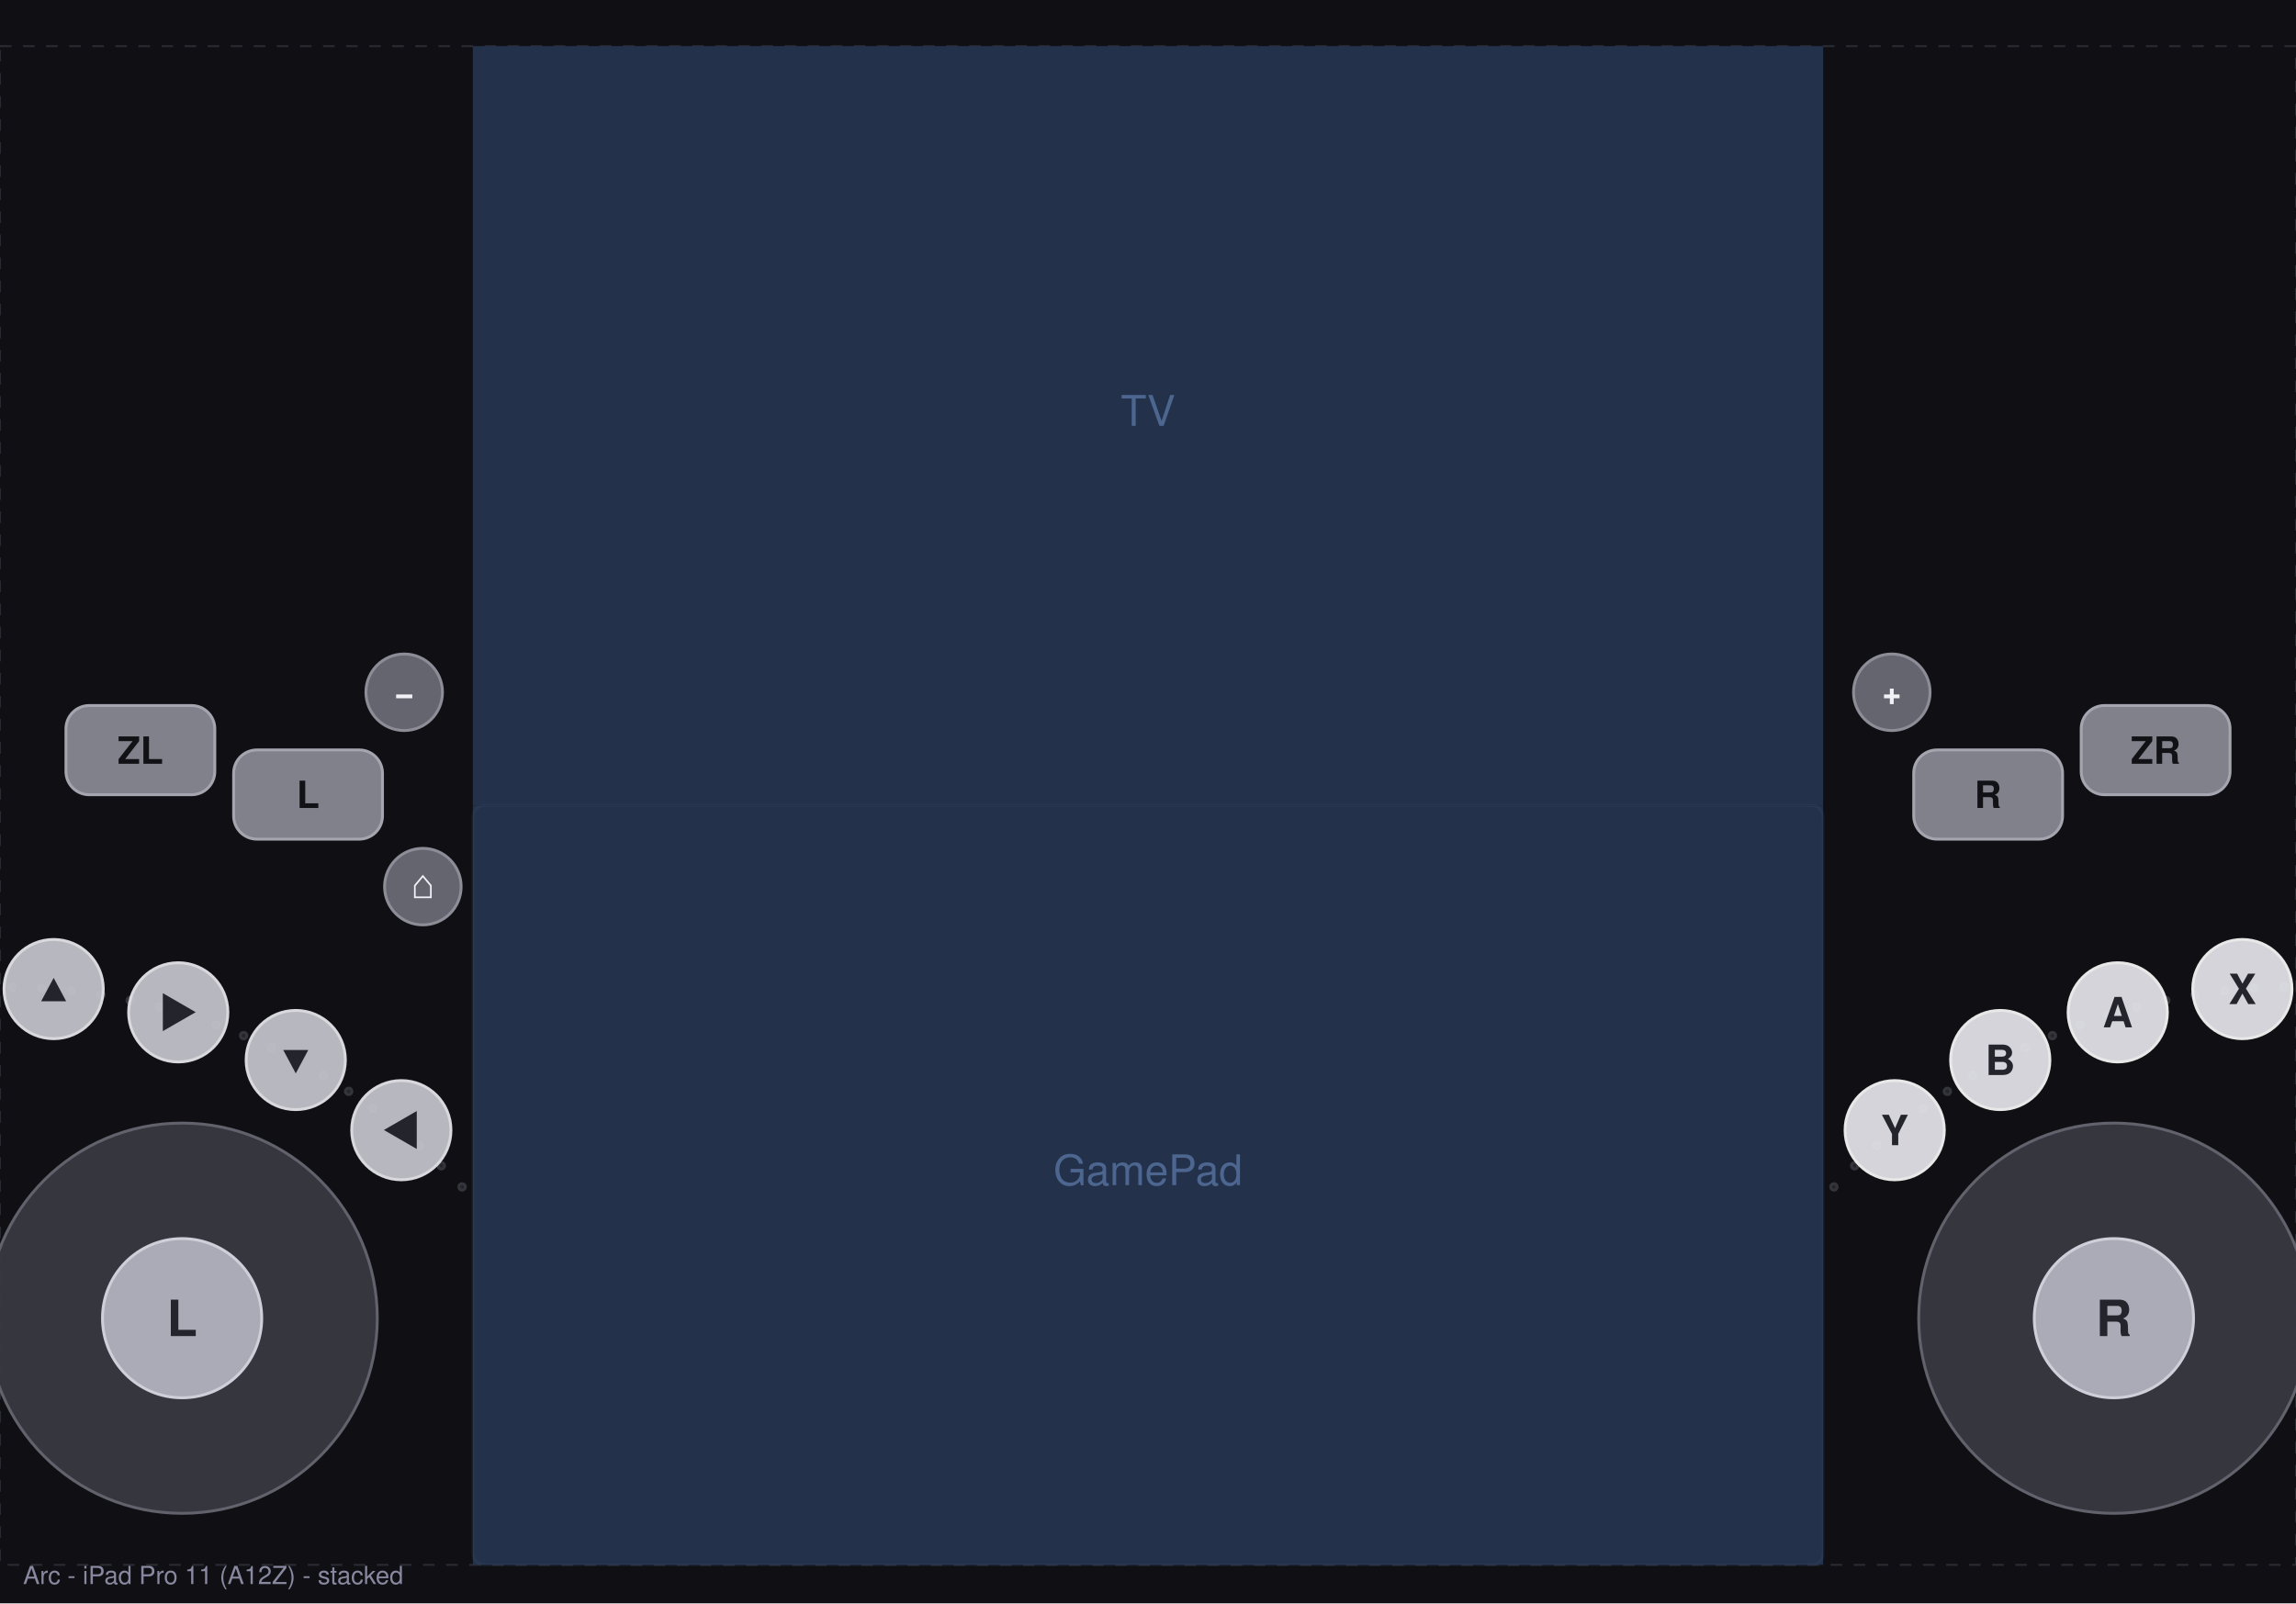
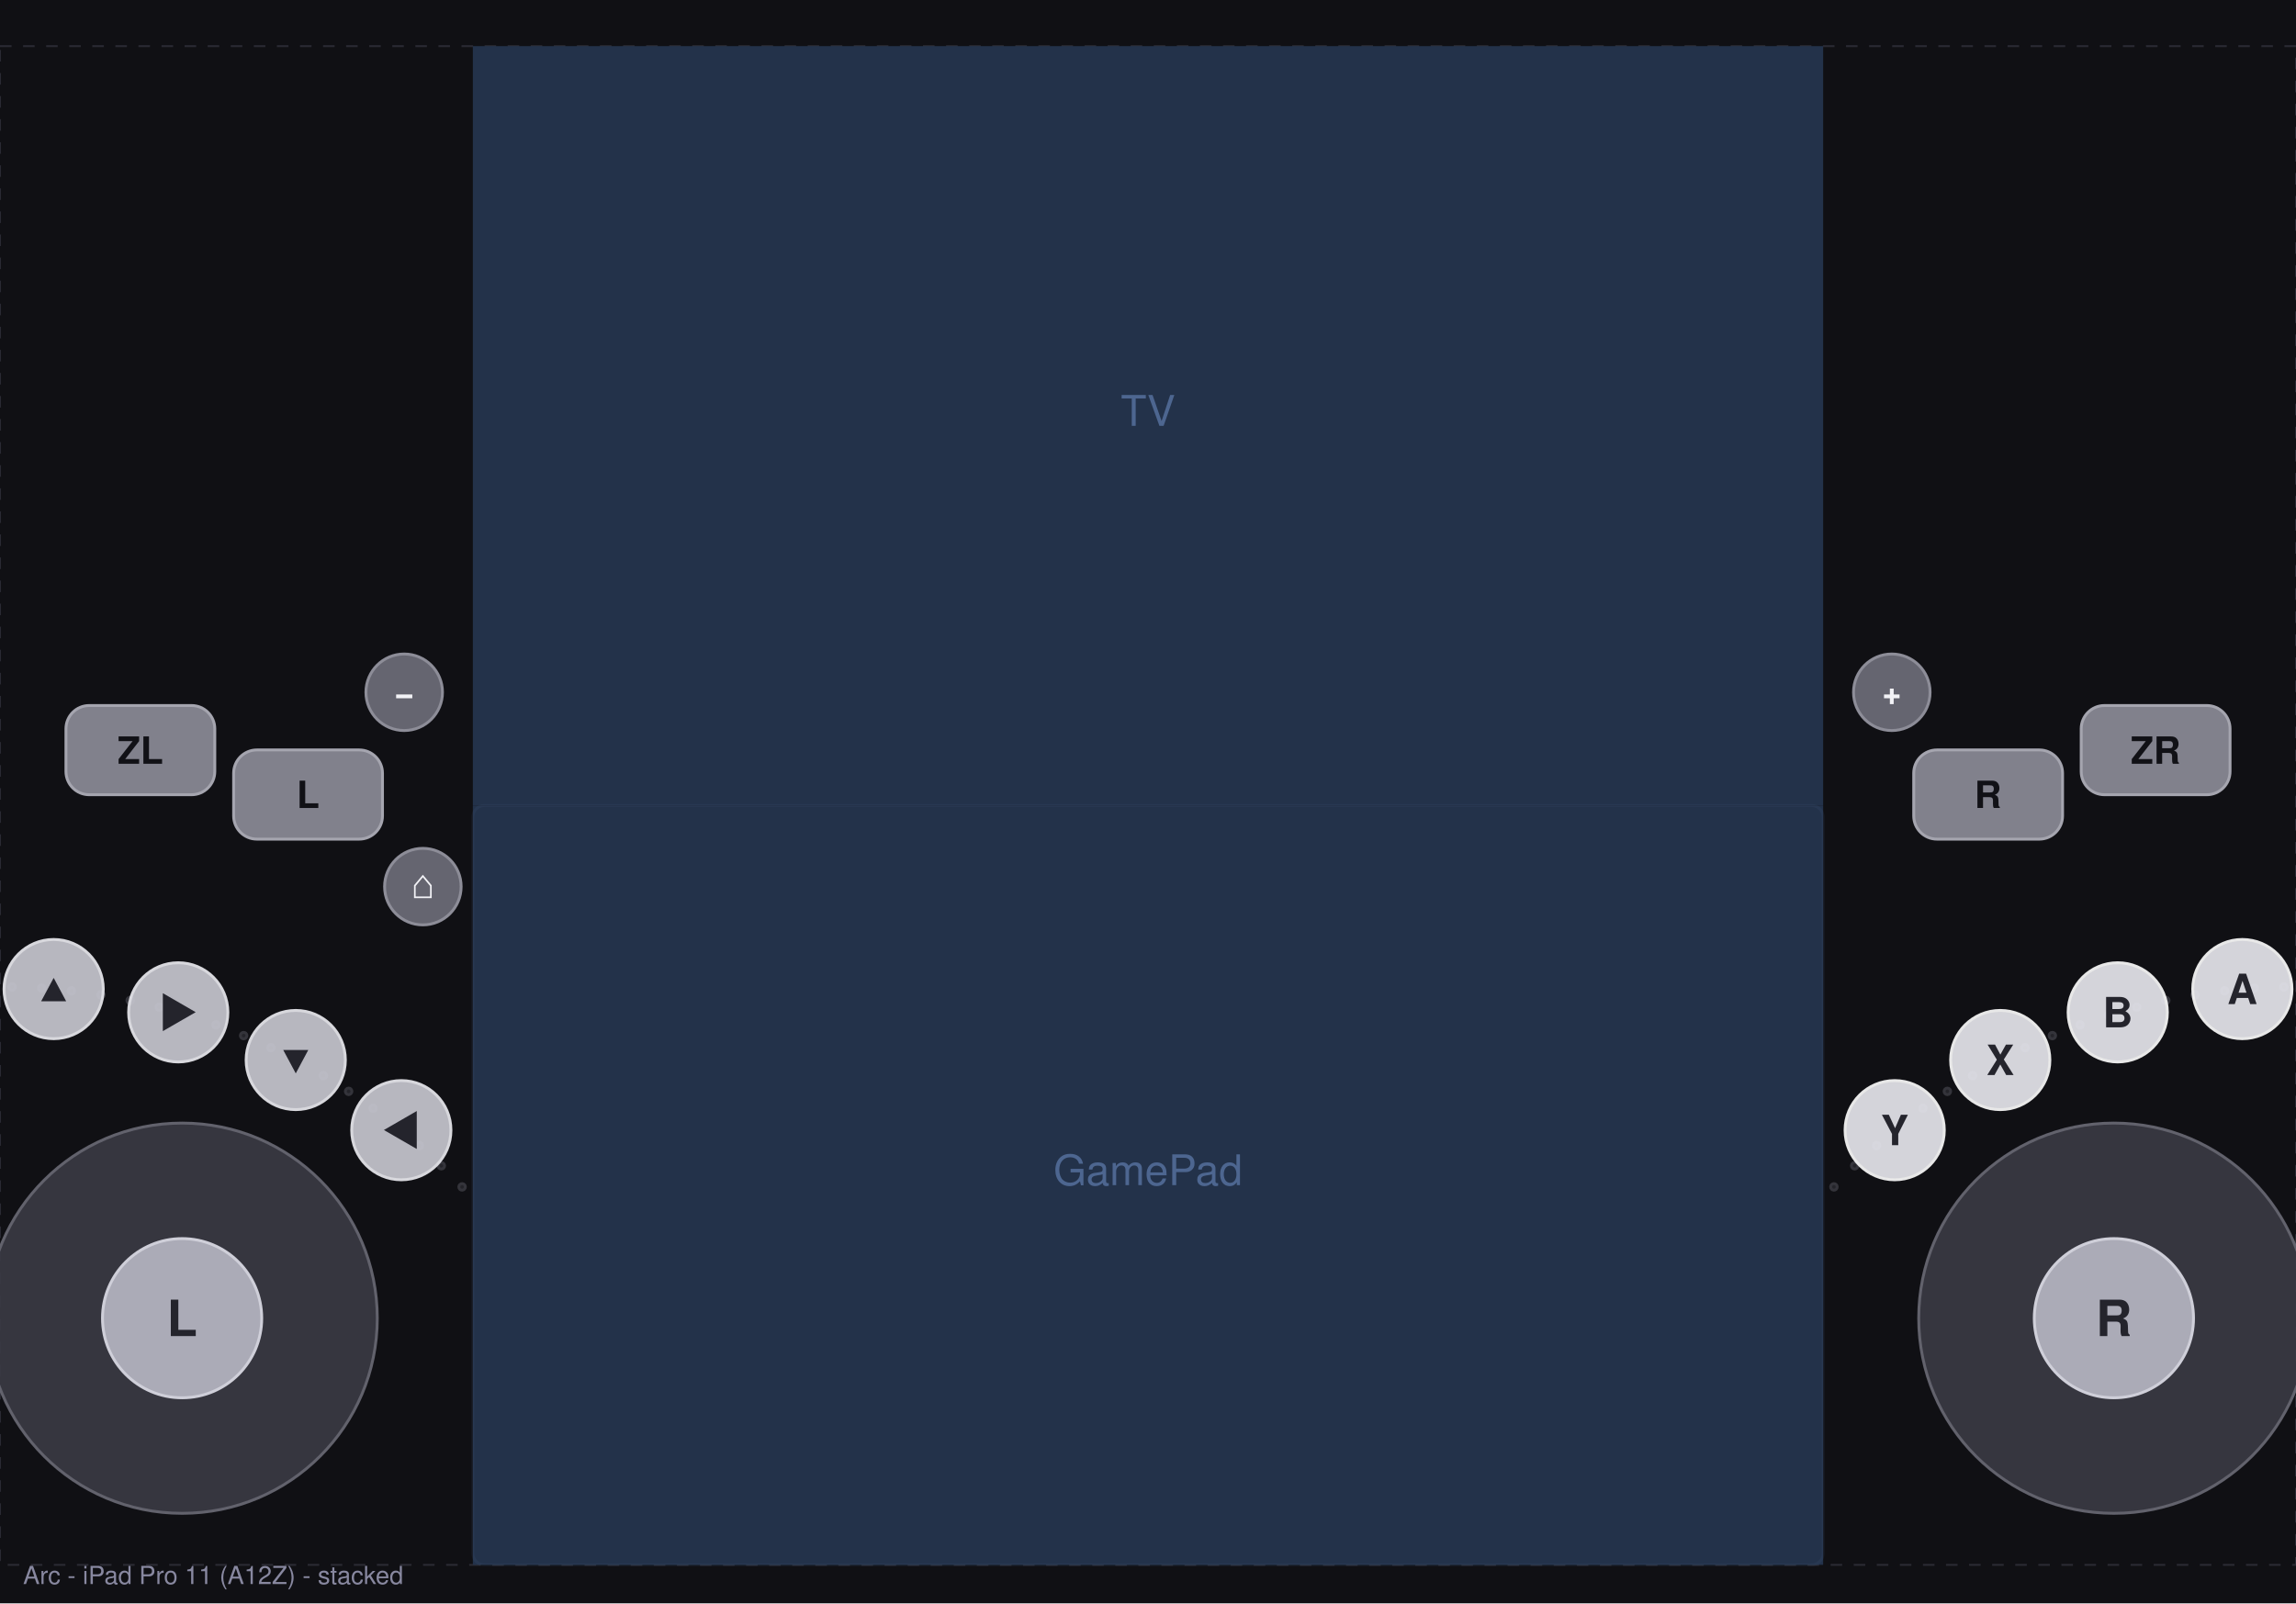
<svg xmlns="http://www.w3.org/2000/svg" width="1194" height="834" viewBox="0 0 1194.0 834.0" font-family="-apple-system, Helvetica, sans-serif">
  <rect width="100%" height="100%" fill="#101014" />
  <rect x="0.0" y="24.0" width="1194.0" height="790.0" fill="none" stroke="#2a2a33" stroke-dasharray="6 6" />
  <rect x="245.9" y="24.0" width="702.2" height="395.0" fill="#23324a" />
  <text x="597.0" y="221.5" fill="#4d6690" font-size="22" text-anchor="middle">TV</text>
  <rect x="245.9" y="419.0" width="702.2" height="395.0" fill="#23324a" />
  <text x="597.0" y="616.5" fill="#4d6690" font-size="22" text-anchor="middle">GamePad</text>
  <rect x="245.9" y="419.0" width="702.2" height="395.0" rx="6.0" fill="none" stroke="#4d6690" stroke-width="1.5" opacity="0.12" />
  <circle cx="1187.7" cy="513.4" r="1.7" fill="#55555f" stroke="#8a8a96" stroke-width="1.5" opacity="0.3" />
  <circle cx="1172.3" cy="514.0" r="1.7" fill="#55555f" stroke="#8a8a96" stroke-width="1.5" opacity="0.3" />
  <circle cx="1156.9" cy="515.4" r="1.7" fill="#55555f" stroke="#8a8a96" stroke-width="1.5" opacity="0.3" />
  <circle cx="1141.5" cy="517.5" r="1.7" fill="#55555f" stroke="#8a8a96" stroke-width="1.5" opacity="0.3" />
  <circle cx="1126.3" cy="520.4" r="1.7" fill="#55555f" stroke="#8a8a96" stroke-width="1.5" opacity="0.3" />
  <circle cx="1111.2" cy="523.9" r="1.7" fill="#55555f" stroke="#8a8a96" stroke-width="1.5" opacity="0.3" />
  <circle cx="1096.4" cy="528.1" r="1.7" fill="#55555f" stroke="#8a8a96" stroke-width="1.5" opacity="0.3" />
  <circle cx="1081.7" cy="533.1" r="1.7" fill="#55555f" stroke="#8a8a96" stroke-width="1.5" opacity="0.3" />
  <circle cx="1067.3" cy="538.7" r="1.7" fill="#55555f" stroke="#8a8a96" stroke-width="1.5" opacity="0.3" />
  <circle cx="1053.1" cy="545.0" r="1.7" fill="#55555f" stroke="#8a8a96" stroke-width="1.5" opacity="0.3" />
  <circle cx="1039.3" cy="551.9" r="1.7" fill="#55555f" stroke="#8a8a96" stroke-width="1.5" opacity="0.3" />
  <circle cx="1025.8" cy="559.5" r="1.7" fill="#55555f" stroke="#8a8a96" stroke-width="1.5" opacity="0.3" />
  <circle cx="1012.7" cy="567.7" r="1.7" fill="#55555f" stroke="#8a8a96" stroke-width="1.5" opacity="0.3" />
  <circle cx="1000.0" cy="576.5" r="1.7" fill="#55555f" stroke="#8a8a96" stroke-width="1.5" opacity="0.3" />
  <circle cx="987.7" cy="585.9" r="1.7" fill="#55555f" stroke="#8a8a96" stroke-width="1.5" opacity="0.3" />
  <circle cx="975.9" cy="595.9" r="1.7" fill="#55555f" stroke="#8a8a96" stroke-width="1.5" opacity="0.3" />
  <circle cx="964.5" cy="606.4" r="1.7" fill="#55555f" stroke="#8a8a96" stroke-width="1.5" opacity="0.3" />
  <circle cx="953.7" cy="617.4" r="1.7" fill="#55555f" stroke="#8a8a96" stroke-width="1.5" opacity="0.3" />
  <circle cx="6.3" cy="513.4" r="1.7" fill="#55555f" stroke="#8a8a96" stroke-width="1.5" opacity="0.3" />
  <circle cx="21.7" cy="514.0" r="1.7" fill="#55555f" stroke="#8a8a96" stroke-width="1.5" opacity="0.3" />
  <circle cx="37.1" cy="515.4" r="1.7" fill="#55555f" stroke="#8a8a96" stroke-width="1.5" opacity="0.3" />
  <circle cx="52.5" cy="517.5" r="1.7" fill="#55555f" stroke="#8a8a96" stroke-width="1.5" opacity="0.3" />
  <circle cx="67.7" cy="520.4" r="1.7" fill="#55555f" stroke="#8a8a96" stroke-width="1.5" opacity="0.3" />
  <circle cx="82.8" cy="523.9" r="1.7" fill="#55555f" stroke="#8a8a96" stroke-width="1.5" opacity="0.3" />
  <circle cx="97.6" cy="528.1" r="1.7" fill="#55555f" stroke="#8a8a96" stroke-width="1.5" opacity="0.3" />
  <circle cx="112.3" cy="533.1" r="1.7" fill="#55555f" stroke="#8a8a96" stroke-width="1.5" opacity="0.3" />
  <circle cx="126.7" cy="538.7" r="1.7" fill="#55555f" stroke="#8a8a96" stroke-width="1.5" opacity="0.3" />
  <circle cx="140.9" cy="545.0" r="1.7" fill="#55555f" stroke="#8a8a96" stroke-width="1.5" opacity="0.3" />
  <circle cx="154.7" cy="551.9" r="1.7" fill="#55555f" stroke="#8a8a96" stroke-width="1.5" opacity="0.3" />
  <circle cx="168.2" cy="559.5" r="1.7" fill="#55555f" stroke="#8a8a96" stroke-width="1.5" opacity="0.3" />
  <circle cx="181.3" cy="567.7" r="1.7" fill="#55555f" stroke="#8a8a96" stroke-width="1.5" opacity="0.3" />
  <circle cx="194.0" cy="576.5" r="1.7" fill="#55555f" stroke="#8a8a96" stroke-width="1.5" opacity="0.3" />
  <circle cx="206.3" cy="585.9" r="1.7" fill="#55555f" stroke="#8a8a96" stroke-width="1.5" opacity="0.3" />
  <circle cx="218.1" cy="595.9" r="1.7" fill="#55555f" stroke="#8a8a96" stroke-width="1.5" opacity="0.3" />
  <circle cx="229.5" cy="606.4" r="1.7" fill="#55555f" stroke="#8a8a96" stroke-width="1.5" opacity="0.3" />
  <circle cx="240.3" cy="617.4" r="1.7" fill="#55555f" stroke="#8a8a96" stroke-width="1.5" opacity="0.3" />
  <circle cx="1166.1" cy="514.5" r="25.8" fill="#e9e9ef" stroke="#ffffff" stroke-width="1.5" opacity="0.9" />
-   <text x="1166.1" y="522.3" fill="#24242c" font-size="21.7" font-weight="600" text-anchor="middle" opacity="1.0">X</text>
+   <text x="1166.1" y="522.3" fill="#24242c" font-size="21.7" font-weight="600" text-anchor="middle" opacity="1.0">A</text>
  <circle cx="1101.3" cy="526.6" r="25.8" fill="#e9e9ef" stroke="#ffffff" stroke-width="1.5" opacity="0.9" />
-   <text x="1101.3" y="534.4" fill="#24242c" font-size="21.7" font-weight="600" text-anchor="middle" opacity="1.0">A</text>
+   <text x="1101.3" y="534.4" fill="#24242c" font-size="21.7" font-weight="600" text-anchor="middle" opacity="1.0">B</text>
  <circle cx="1040.2" cy="551.4" r="25.8" fill="#e9e9ef" stroke="#ffffff" stroke-width="1.5" opacity="0.9" />
-   <text x="1040.2" y="559.2" fill="#24242c" font-size="21.7" font-weight="600" text-anchor="middle" opacity="1.0">B</text>
+   <text x="1040.2" y="559.2" fill="#24242c" font-size="21.7" font-weight="600" text-anchor="middle" opacity="1.0">X</text>
  <circle cx="985.3" cy="587.9" r="25.8" fill="#e9e9ef" stroke="#ffffff" stroke-width="1.5" opacity="0.9" />
  <text x="985.3" y="595.7" fill="#24242c" font-size="21.7" font-weight="600" text-anchor="middle" opacity="1.0">Y</text>
  <circle cx="1099.3" cy="685.7" r="101.5" fill="#3a3a44" stroke="#6a6a76" stroke-width="1.5" opacity="0.9" />
  <circle cx="1099.3" cy="685.7" r="41.4" fill="#b8b8c4" stroke="#e0e0ea" stroke-width="1.5" opacity="0.9" />
  <text x="1099.3" y="695.0" fill="#24242c" font-size="26.0" font-weight="600" text-anchor="middle" opacity="1.0">R</text>
  <rect x="1082.3" y="367.0" width="77.4" height="46.4" rx="12.1" fill="#8d8d99" stroke="#b5b5c0" stroke-width="1.5" opacity="0.9" />
  <text x="1121.0" y="397.3" fill="#111116" font-size="19.5" font-weight="600" text-anchor="middle" opacity="1.0">ZR</text>
  <rect x="995.2" y="390.1" width="77.4" height="46.4" rx="12.1" fill="#8d8d99" stroke="#b5b5c0" stroke-width="1.5" opacity="0.9" />
  <text x="1033.8" y="420.3" fill="#111116" font-size="19.5" font-weight="600" text-anchor="middle" opacity="1.0">R</text>
  <circle cx="983.8" cy="360.1" r="19.9" fill="#6e6e7a" stroke="#9a9aa6" stroke-width="1.5" opacity="0.9" />
  <text x="983.8" y="366.1" fill="#f2f2f6" font-size="16.7" font-weight="600" text-anchor="middle" opacity="1.0">+</text>
  <circle cx="27.9" cy="514.5" r="25.8" fill="#c9c9d2" stroke="#ededf3" stroke-width="1.5" opacity="0.9" />
  <text x="27.9" y="522.3" fill="#24242c" font-size="21.7" font-weight="600" text-anchor="middle" opacity="1.0">▲</text>
  <circle cx="92.7" cy="526.6" r="25.8" fill="#c9c9d2" stroke="#ededf3" stroke-width="1.5" opacity="0.9" />
  <text x="92.7" y="534.4" fill="#24242c" font-size="21.7" font-weight="600" text-anchor="middle" opacity="1.0">▶</text>
  <circle cx="153.8" cy="551.4" r="25.8" fill="#c9c9d2" stroke="#ededf3" stroke-width="1.5" opacity="0.9" />
  <text x="153.8" y="559.2" fill="#24242c" font-size="21.7" font-weight="600" text-anchor="middle" opacity="1.0">▼</text>
  <circle cx="208.7" cy="587.9" r="25.8" fill="#c9c9d2" stroke="#ededf3" stroke-width="1.5" opacity="0.9" />
  <text x="208.7" y="595.7" fill="#24242c" font-size="21.7" font-weight="600" text-anchor="middle" opacity="1.0">◀</text>
  <circle cx="94.7" cy="685.7" r="101.5" fill="#3a3a44" stroke="#6a6a76" stroke-width="1.5" opacity="0.9" />
  <circle cx="94.7" cy="685.7" r="41.4" fill="#b8b8c4" stroke="#e0e0ea" stroke-width="1.5" opacity="0.9" />
  <text x="94.7" y="695.0" fill="#24242c" font-size="26.0" font-weight="600" text-anchor="middle" opacity="1.0">L</text>
  <rect x="34.3" y="367.0" width="77.4" height="46.4" rx="12.1" fill="#8d8d99" stroke="#b5b5c0" stroke-width="1.5" opacity="0.9" />
  <text x="73.0" y="397.3" fill="#111116" font-size="19.5" font-weight="600" text-anchor="middle" opacity="1.0">ZL</text>
  <rect x="121.5" y="390.1" width="77.4" height="46.4" rx="12.1" fill="#8d8d99" stroke="#b5b5c0" stroke-width="1.5" opacity="0.9" />
  <text x="160.2" y="420.3" fill="#111116" font-size="19.5" font-weight="600" text-anchor="middle" opacity="1.0">L</text>
  <circle cx="210.2" cy="360.1" r="19.9" fill="#6e6e7a" stroke="#9a9aa6" stroke-width="1.5" opacity="0.9" />
  <text x="210.2" y="366.1" fill="#f2f2f6" font-size="16.7" font-weight="600" text-anchor="middle" opacity="1.0">−</text>
  <circle cx="219.9" cy="461.2" r="19.9" fill="#6e6e7a" stroke="#9a9aa6" stroke-width="1.5" opacity="0.9" />
  <text x="219.9" y="467.2" fill="#f2f2f6" font-size="16.7" font-weight="600" text-anchor="middle" opacity="1.0">⌂</text>
  <text x="12" y="824.0" fill="#8888a0" font-size="13">Arc - iPad Pro 11 (A12Z) - stacked</text>
</svg>
